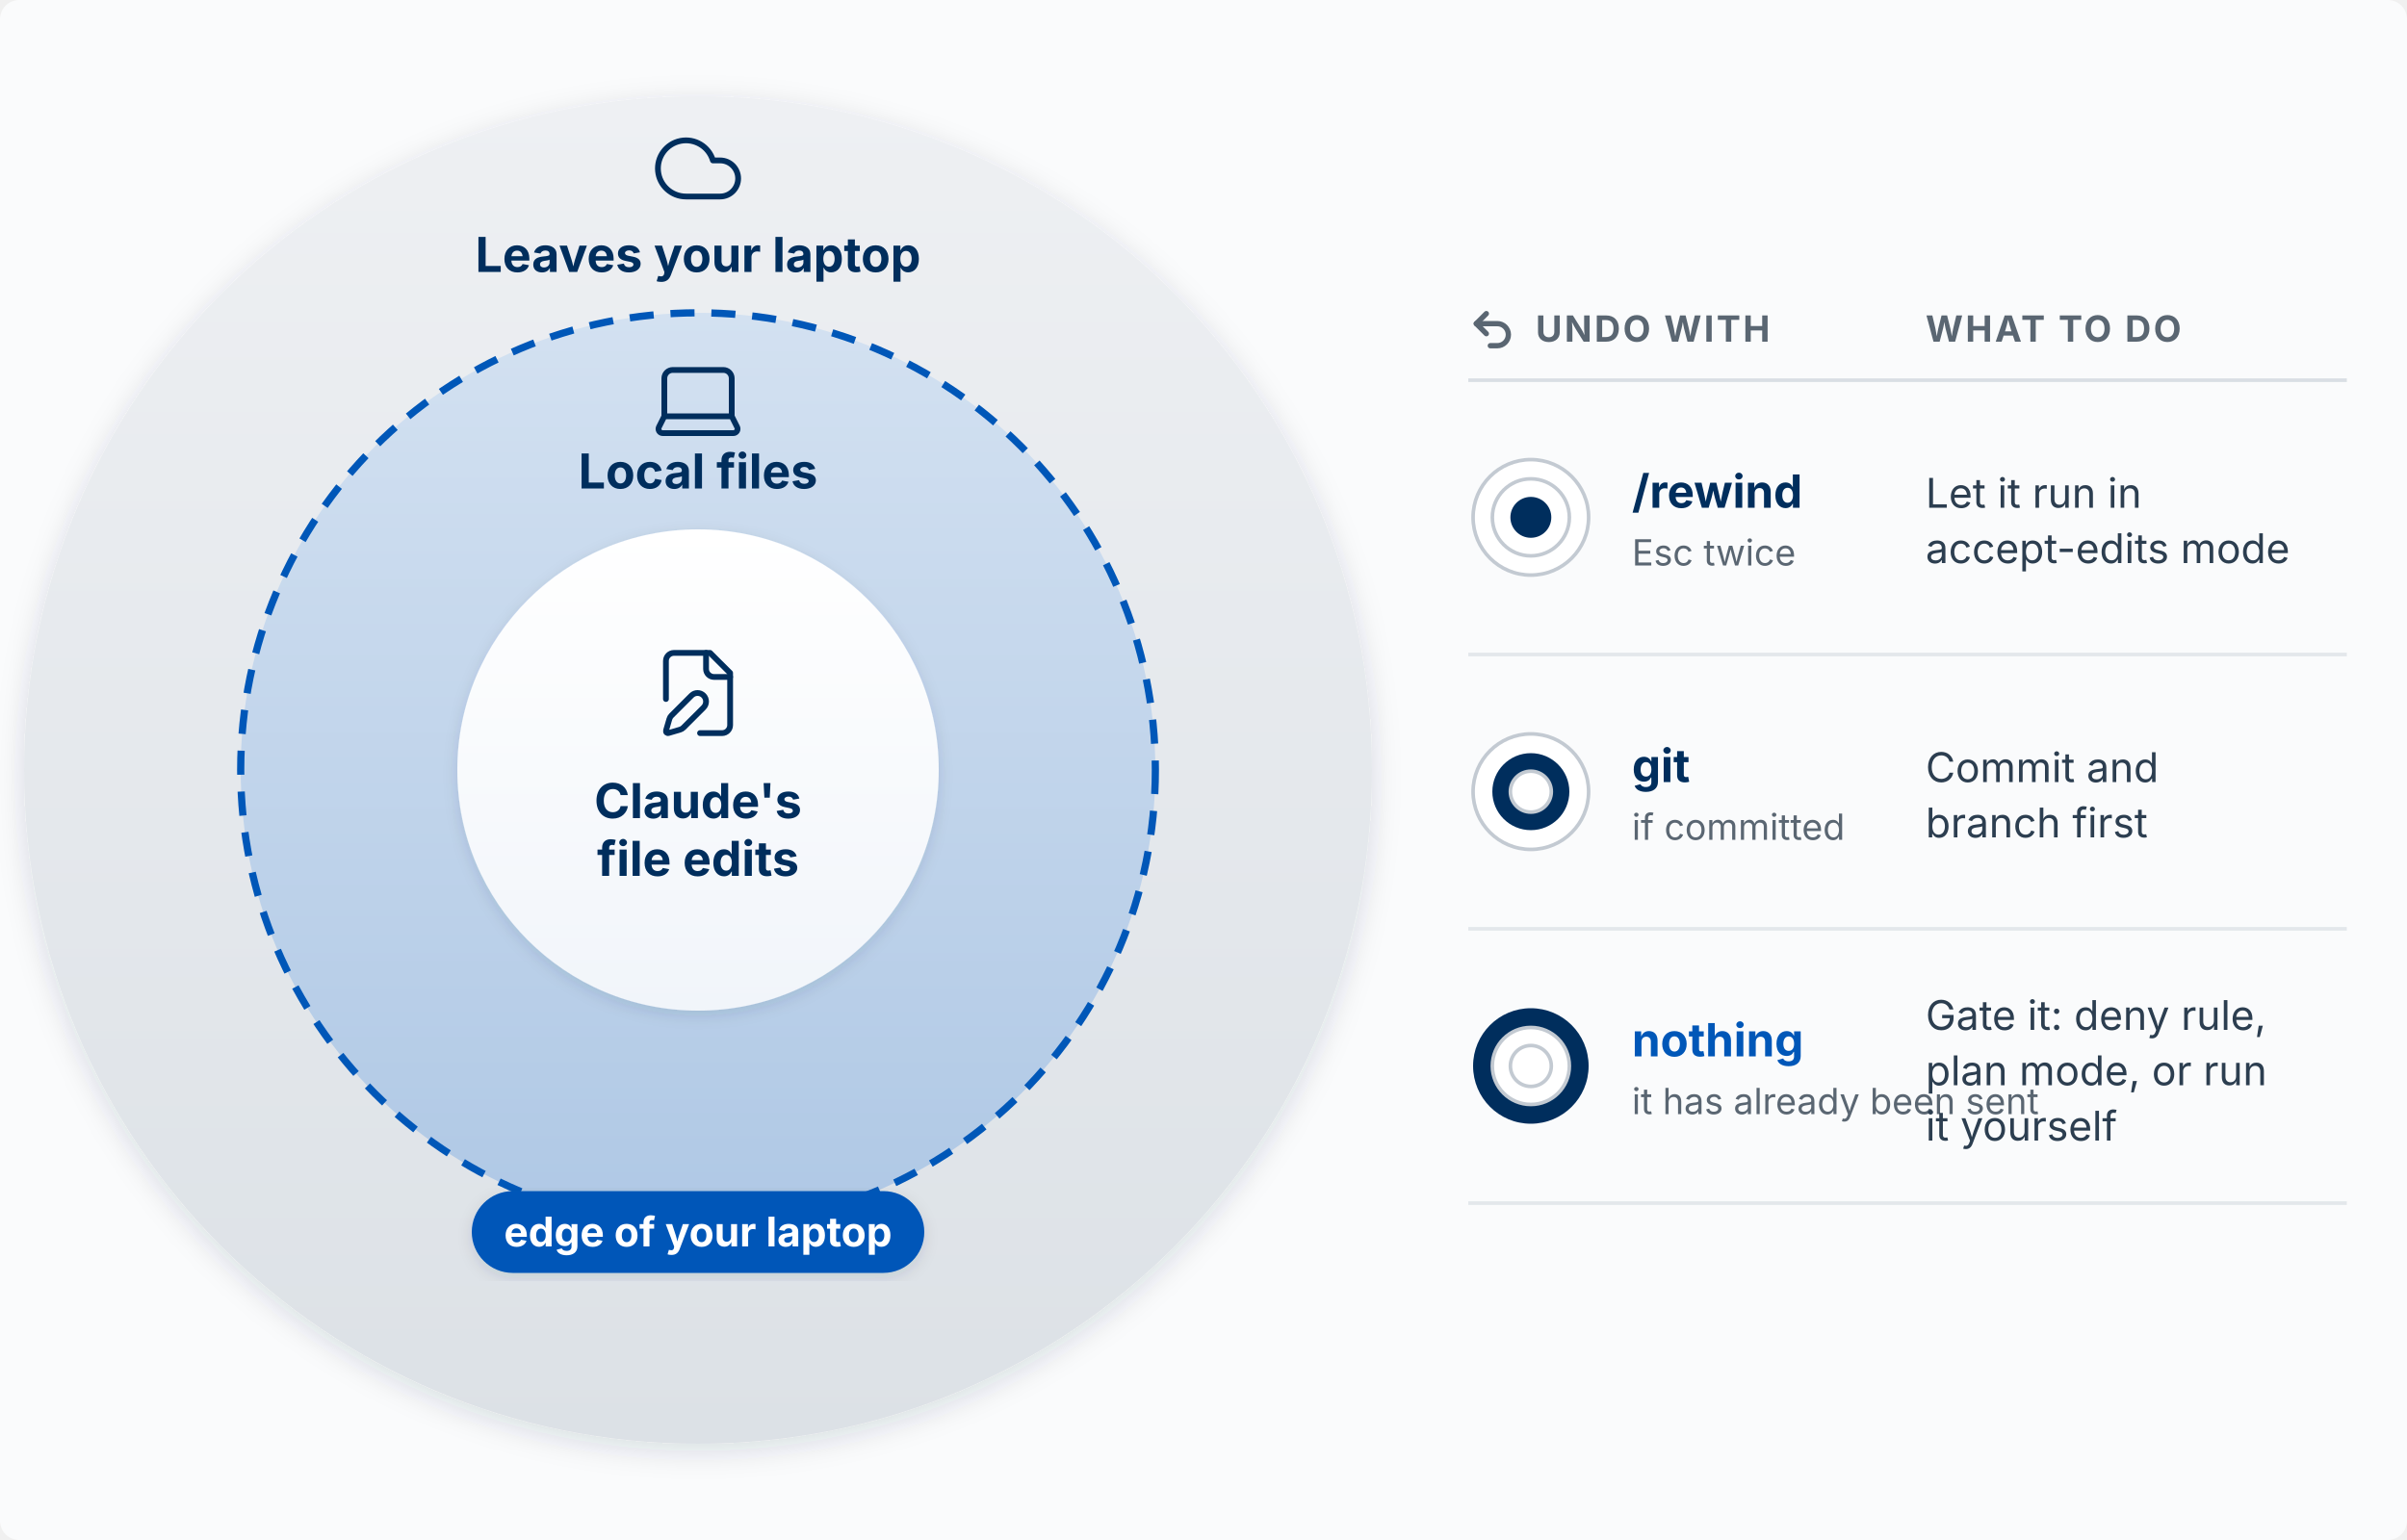
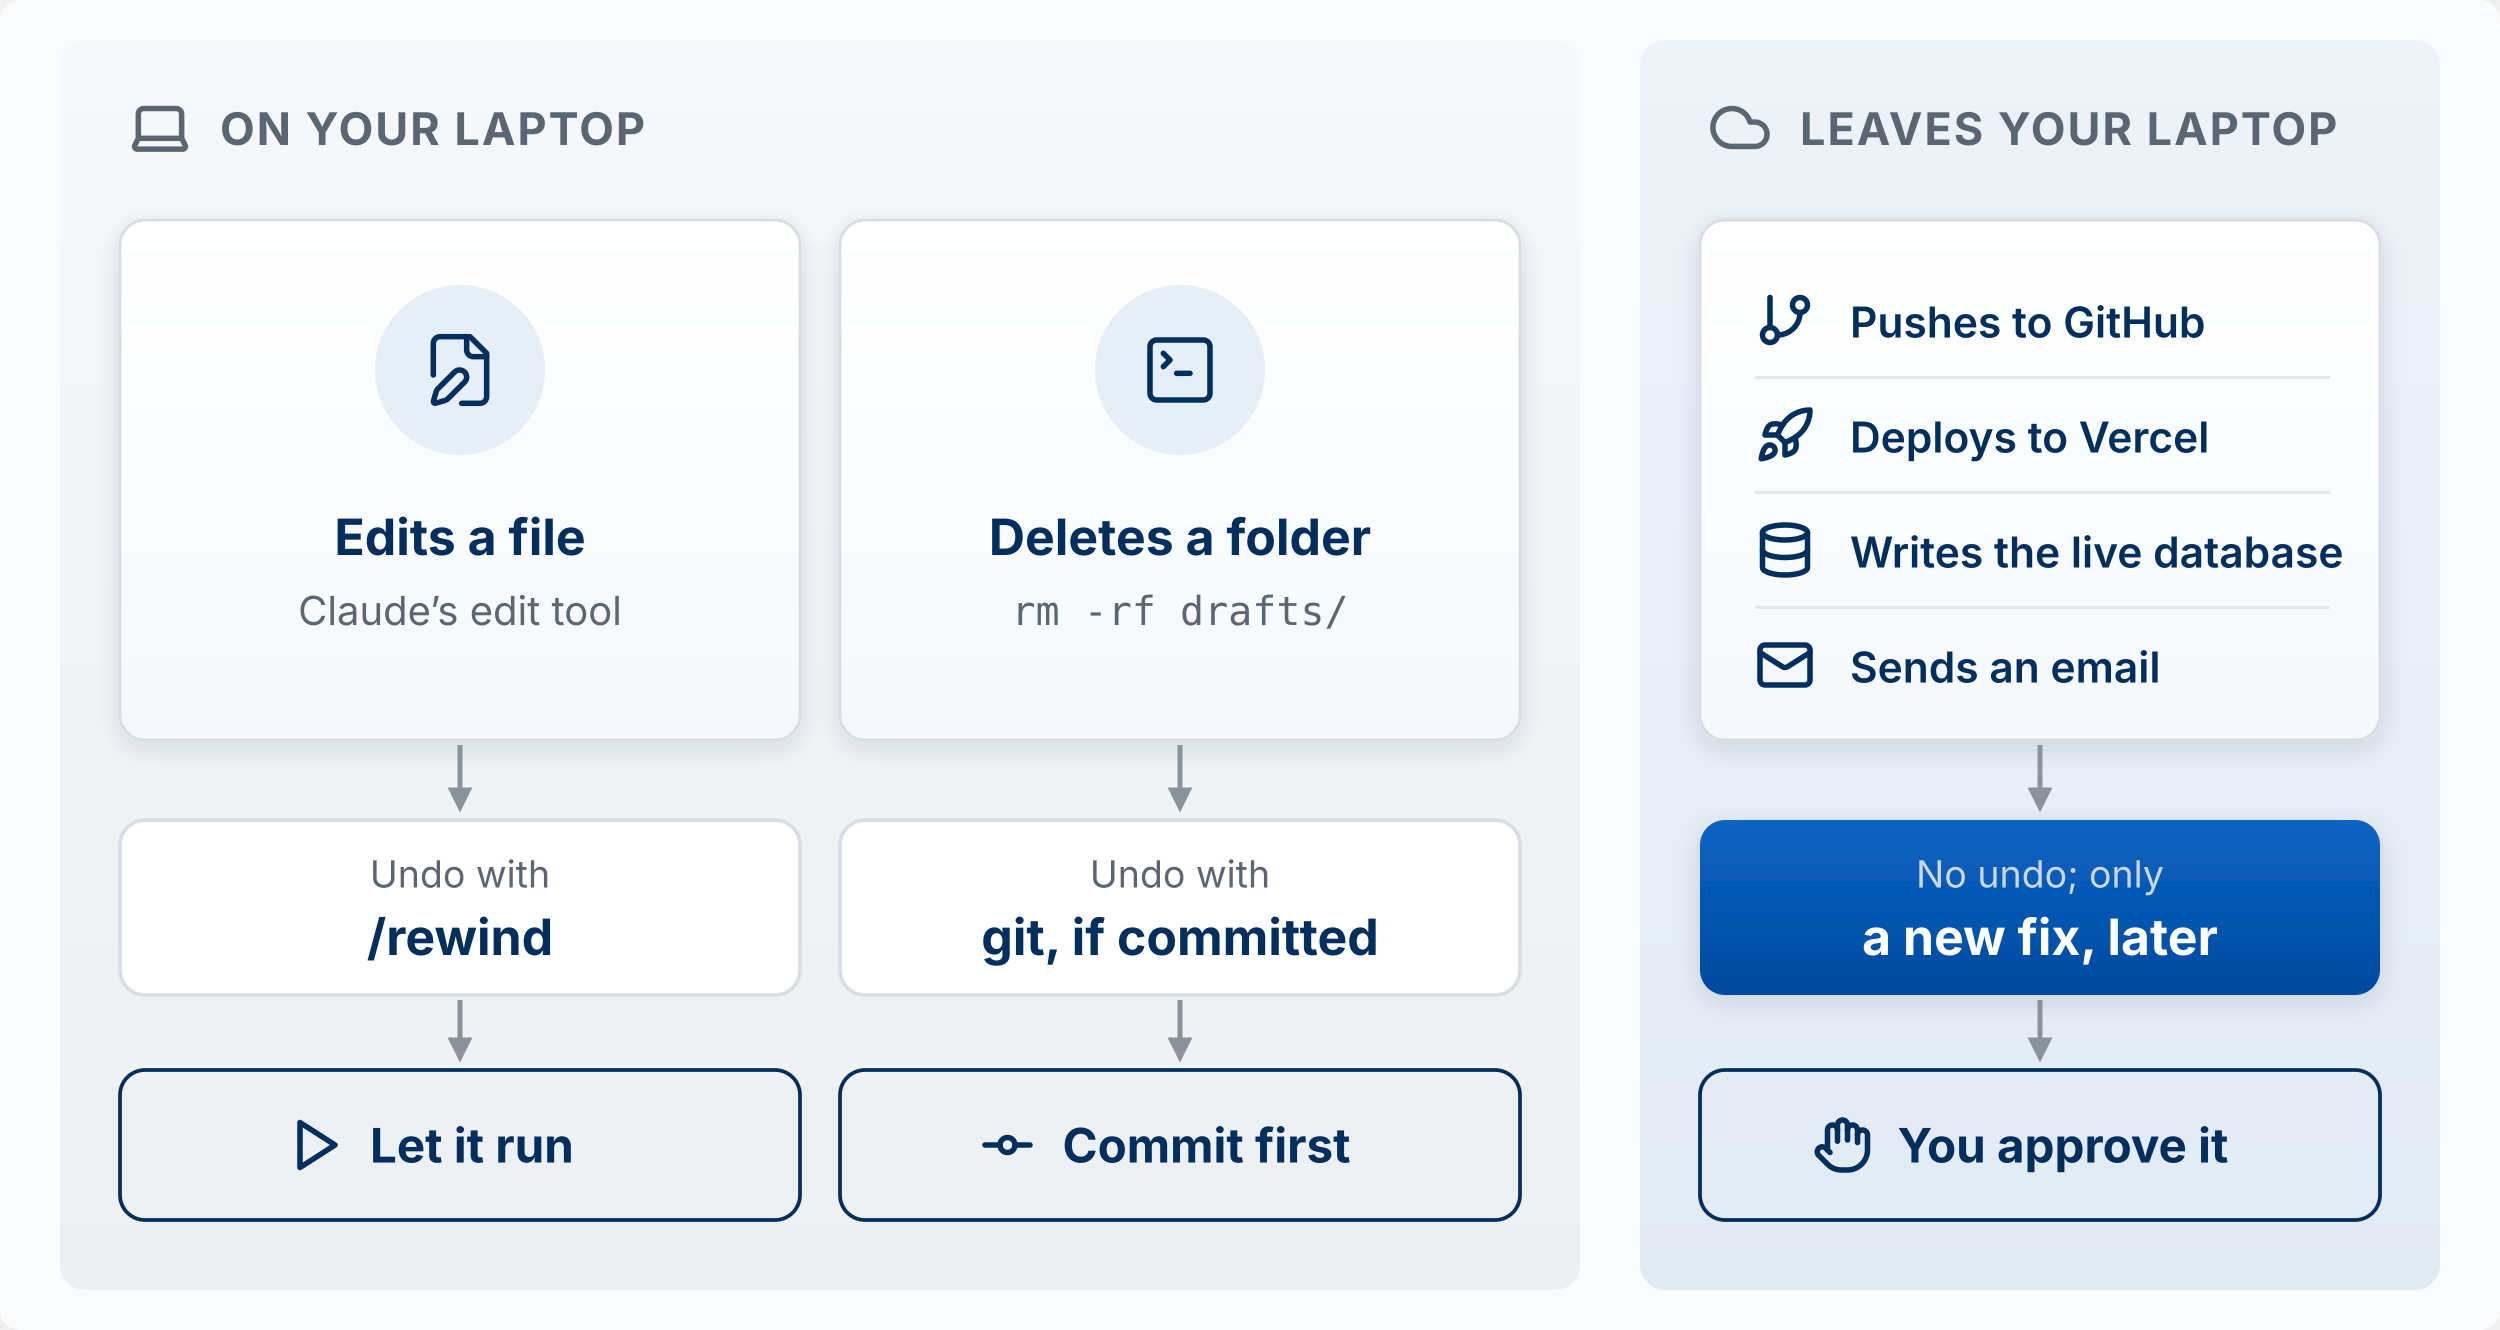
- <svg xmlns="http://www.w3.org/2000/svg" viewBox="0 0 1000 640" role="img" aria-labelledby="t4 d4" font-family="Inter, 'Helvetica Neue', Helvetica, Arial, sans-serif">
+ <svg xmlns="http://www.w3.org/2000/svg" viewBox="0 0 1000 532" role="img" aria-labelledby="t-br d-br" font-family="Inter, 'Helvetica Neue', Helvetica, Arial, sans-serif">
  <defs>
-     <linearGradient id="br-outer" x1="0" y1="0" x2="0" y2="1">
-       <stop offset="0%" stop-color="#EEF0F3" />
-       <stop offset="100%" stop-color="#DCE1E6" />
+     <linearGradient id="br-panel" x1="0" y1="0" x2="0" y2="1">
+       <stop offset="0%" stop-color="#F6F8FA" />
+       <stop offset="100%" stop-color="#EDF0F3" />
    </linearGradient>
-     <linearGradient id="br-mid" x1="0" y1="0" x2="0" y2="1">
-       <stop offset="0%" stop-color="#D3E1F1" />
-       <stop offset="100%" stop-color="#AFC8E5" />
+     <linearGradient id="br-panel2" x1="0" y1="0" x2="0" y2="1">
+       <stop offset="0%" stop-color="#EEF3F9" />
+       <stop offset="100%" stop-color="#E2EAF4" />
    </linearGradient>
-     <linearGradient id="br-inner" x1="0" y1="0" x2="0" y2="1">
+     <linearGradient id="br-card" x1="0" y1="0" x2="0" y2="1">
      <stop offset="0%" stop-color="#FFFFFF" />
-       <stop offset="100%" stop-color="#F1F5FA" />
+       <stop offset="100%" stop-color="#F5F8FC" />
    </linearGradient>
-     <filter id="br-shadow" x="-10%" y="-10%" width="120%" height="120%">
-       <feDropShadow dx="0" dy="3" stdDeviation="6" flood-color="#0a2e4d" flood-opacity="0.14" />
-     </filter>
-     <filter id="br-shadow-sm" x="-10%" y="-10%" width="120%" height="120%">
-       <feDropShadow dx="0" dy="2" stdDeviation="3" flood-color="#0a2e4d" flood-opacity="0.12" />
+     <linearGradient id="br-accent" x1="0" y1="0" x2="0" y2="1">
+       <stop offset="0%" stop-color="#0A63C4" />
+       <stop offset="100%" stop-color="#004A9E" />
+     </linearGradient>
+     <marker id="br-gray" viewBox="0 0 10 10" refX="7" refY="5" markerWidth="5" markerHeight="5" orient="auto">
+       <path d="M0,0 L10,5 L0,10 z" fill="#8A939C" />
+     </marker>
+     <filter id="br-shadow" x="-10%" y="-10%" width="120%" height="130%">
+       <feDropShadow dx="0" dy="3" stdDeviation="5" flood-color="#0a2e4d" flood-opacity="0.13" />
    </filter>
  </defs>
-   <rect x="0" y="0" width="1000" height="640" rx="8" fill="#FAFBFC" />
-   <circle cx="290" cy="320" r="280" fill="url(#br-outer)" filter="url(#br-shadow)" />
-   <circle cx="290" cy="320" r="190" fill="url(#br-mid)" />
-   <circle cx="290" cy="320" r="100" fill="url(#br-inner)" filter="url(#br-shadow-sm)" />
-   <g transform="translate(270.0,50.0) scale(1.6667)" fill="none" stroke="#002E5D" stroke-width="1.440" stroke-linecap="round" stroke-linejoin="round">
+   <rect x="0" y="0" width="1000" height="532" rx="8" fill="#FAFBFC" />
+   <rect x="24" y="16" width="608" height="500" rx="10" fill="url(#br-panel)" />
+   <g transform="translate(51,38) scale(1.083)" fill="none" stroke="#5A6672" stroke-width="2.03" stroke-linecap="round" stroke-linejoin="round">
+     <path d="M20 16V7a2 2 0 0 0-2-2H6a2 2 0 0 0-2 2v9m16 0H4m16 0 1.28 2.55a1 1 0 0 1-.9 1.45H3.62a1 1 0 0 1-.9-1.45L4 16" />
+   </g>
+   <text x="88" y="58" font-size="18" font-weight="700" fill="#5A6672" letter-spacing="0.8">ON YOUR LAPTOP</text>
+   <rect x="656" y="16" width="320" height="500" rx="10" fill="url(#br-panel2)" />
+   <g transform="translate(683,38) scale(1.083)" fill="none" stroke="#5A6672" stroke-width="2.03" stroke-linecap="round" stroke-linejoin="round">
    <path d="M17.5 19H9a7 7 0 1 1 6.71-9h1.79a4.5 4.5 0 1 1 0 9Z" />
  </g>
-   <text x="290" y="113" text-anchor="middle" font-size="20" font-weight="700" fill="#002E5D">Leaves your laptop</text>
-   <g transform="translate(269.0,145.0) scale(1.75)" fill="none" stroke="#002E5D" stroke-width="1.371" stroke-linecap="round" stroke-linejoin="round">
-     <path d="M20 16V7a2 2 0 0 0-2-2H6a2 2 0 0 0-2 2v9m16 0H4m16 0 1.28 2.55a1 1 0 0 1-.9 1.45H3.62a1 1 0 0 1-.9-1.45L4 16" />
-   </g>
-   <text x="290" y="203" text-anchor="middle" font-size="20" font-weight="700" fill="#002E5D">Local files</text>
-   <g transform="translate(270.0,268.0) scale(1.6667)" fill="none" stroke="#002E5D" stroke-width="1.440" stroke-linecap="round" stroke-linejoin="round">
+   <text x="720" y="58" font-size="18" font-weight="700" fill="#5A6672" letter-spacing="0.8">LEAVES YOUR LAPTOP</text>
+   <rect x="48" y="88" width="272" height="208" rx="10" fill="url(#br-card)" stroke="#D9DEE4" stroke-width="1.2" filter="url(#br-shadow)" />
+   <circle cx="184.0" cy="148" r="34" fill="#E6EEF7" />
+   <g transform="translate(168,132) scale(1.333)" fill="none" stroke="#002E5D" stroke-width="1.65" stroke-linecap="round" stroke-linejoin="round">
    <path d="M12.5 22H18a2 2 0 0 0 2-2V7l-5-5H6a2 2 0 0 0-2 2v9.5" />
    <path d="M14 2v4a2 2 0 0 0 2 2h4" />
    <path d="M13.378 15.626a1 1 0 1 0-3.004-3.004l-5.01 5.012a2 2 0 0 0-.506.854l-.837 2.87a.5.5 0 0 0 .62.62l2.87-.837a2 2 0 0 0 .854-.506z" />
  </g>
-   <text x="290" y="340" text-anchor="middle" font-size="20" font-weight="700" fill="#002E5D">Claude's</text>
-   <text x="290" y="364" text-anchor="middle" font-size="20" font-weight="700" fill="#002E5D">file edits</text>
-   <circle cx="290" cy="320" r="190" fill="none" stroke="#0057B8" stroke-width="3" stroke-dasharray="10 7" />
-   <rect x="196" y="495" width="188" height="34" rx="17" fill="#0057B8" filter="url(#br-shadow-sm)" />
-   <text x="290" y="518" text-anchor="middle" font-size="17" font-weight="700" fill="#FFFFFF">edge of your laptop</text>
-   <g transform="translate(610.0,127.0) scale(0.8333)" fill="none" stroke="#5A6672" stroke-width="2.640" stroke-linecap="round" stroke-linejoin="round">
-     <path d="M9 14 4 9l5-5" />
-     <path d="M4 9h10.5a5.5 5.5 0 0 1 5.5 5.5a5.5 5.5 0 0 1-5.5 5.5H11" />
+   <text x="184.0" y="222" text-anchor="middle" font-size="20" font-weight="700" fill="#002E5D">Edits a file</text>
+   <text x="184.0" y="250" text-anchor="middle" font-size="16" fill="#5A6672">Claude’s edit tool</text>
+   <rect x="336" y="88" width="272" height="208" rx="10" fill="url(#br-card)" stroke="#D9DEE4" stroke-width="1.2" filter="url(#br-shadow)" />
+   <circle cx="472.0" cy="148" r="34" fill="#E6EEF7" />
+   <g transform="translate(456,132) scale(1.333)" fill="none" stroke="#002E5D" stroke-width="1.65" stroke-linecap="round" stroke-linejoin="round">
+     <path d="m7 11 2-2-2-2" />
+     <path d="M11 13h4" />
+     <rect width="18" height="18" x="3" y="3" rx="2" ry="2" />
  </g>
-   <text x="638" y="142" font-size="15" font-weight="700" fill="#5A6672" letter-spacing="1">UNDO WITH</text>
-   <text x="800" y="142" font-size="15" font-weight="700" fill="#5A6672" letter-spacing="1">WHAT TO DO</text>
-   <line x1="610" y1="158" x2="975" y2="158" stroke="#D9DEE4" stroke-width="1.5" />
-   <circle cx="636" cy="215" r="24" fill="#FFFFFF" stroke="#C3CAD2" stroke-width="1.5" />
-   <circle cx="636" cy="215" r="16" fill="#FFFFFF" stroke="#C3CAD2" stroke-width="1.5" />
-   <circle cx="636" cy="215" r="8.5" fill="#002E5D" />
-   <text x="678" y="211" font-size="19" font-weight="700" fill="#002E5D">/rewind</text>
-   <text x="678" y="235" font-size="15" fill="#5A6672">Esc twice</text>
-   <text x="800" y="211" font-size="17" fill="#2C3E50">Let it run in</text>
-   <text x="800" y="234" font-size="17" fill="#2C3E50">accept-edits mode</text>
-   <line x1="610" y1="272" x2="975" y2="272" stroke="#E3E7EB" stroke-width="1.5" />
-   <circle cx="636" cy="329" r="24" fill="#FFFFFF" stroke="#C3CAD2" stroke-width="1.5" />
-   <circle cx="636" cy="329" r="16" fill="#002E5D" />
-   <circle cx="636" cy="329" r="8.5" fill="#FFFFFF" stroke="#C3CAD2" stroke-width="1.5" />
-   <text x="678" y="325" font-size="19" font-weight="700" fill="#002E5D">git</text>
-   <text x="678" y="349" font-size="15" fill="#5A6672">if committed</text>
-   <text x="800" y="325" font-size="17" fill="#2C3E50">Commit and</text>
-   <text x="800" y="348" font-size="17" fill="#2C3E50">branch first</text>
-   <line x1="610" y1="386" x2="975" y2="386" stroke="#E3E7EB" stroke-width="1.5" />
-   <circle cx="636" cy="443" r="24" fill="#002E5D" />
-   <circle cx="636" cy="443" r="16" fill="#FFFFFF" stroke="#C3CAD2" stroke-width="1.5" />
-   <circle cx="636" cy="443" r="8.5" fill="#FFFFFF" stroke="#C3CAD2" stroke-width="1.5" />
-   <text x="678" y="439" font-size="19" font-weight="700" fill="#0057B8">nothing</text>
-   <text x="678" y="463" font-size="15" fill="#5A6672">it has already been sent</text>
-   <text x="800" y="428" font-size="17" fill="#2C3E50">Gate it: deny rule,</text>
-   <text x="800" y="451" font-size="17" fill="#2C3E50">plan mode, or run</text>
-   <text x="800" y="474" font-size="17" fill="#2C3E50">it yourself</text>
-   <line x1="610" y1="500" x2="975" y2="500" stroke="#E3E7EB" stroke-width="1.5" />
+   <text x="472.0" y="222" text-anchor="middle" font-size="20" font-weight="700" fill="#002E5D">Deletes a folder</text>
+   <text x="472.0" y="250" text-anchor="middle" font-size="16" fill="#5A6672" font-family="Menlo, Consolas, monospace">rm -rf drafts/</text>
+   <rect x="680" y="88" width="272" height="208" rx="10" fill="url(#br-card)" stroke="#D9DEE4" stroke-width="1.2" filter="url(#br-shadow)" />
+   <g transform="translate(702,116) scale(1)" fill="none" stroke="#002E5D" stroke-width="2.2" stroke-linecap="round" stroke-linejoin="round">
+     <line x1="6" x2="6" y1="3" y2="15" />
+     <circle cx="18" cy="6" r="3" />
+     <circle cx="6" cy="18" r="3" />
+     <path d="M18 9a9 9 0 0 1-9 9" />
+   </g>
+   <text x="740" y="135" font-size="17" font-weight="600" fill="#002E5D">Pushes to GitHub</text>
+   <line x1="702" y1="151" x2="932" y2="151" stroke="#E3E7EB" stroke-width="1.2" />
+   <g transform="translate(702,162) scale(1)" fill="none" stroke="#002E5D" stroke-width="2.2" stroke-linecap="round" stroke-linejoin="round">
+     <path d="M4.5 16.5c-1.5 1.26-2 5-2 5s3.74-.5 5-2c.71-.84.7-2.13-.09-2.91a2.18 2.18 0 0 0-2.91-.09z" />
+     <path d="m12 15-3-3a22 22 0 0 1 2-3.95A12.88 12.88 0 0 1 22 2c0 2.72-.78 7.5-6 11a22.35 22.35 0 0 1-4 2z" />
+     <path d="M9 12H4s.55-3.03 2-4c1.62-1.08 5 0 5 0" />
+     <path d="M12 15v5s3.03-.55 4-2c1.08-1.62 0-5 0-5" />
+   </g>
+   <text x="740" y="181" font-size="17" font-weight="600" fill="#002E5D">Deploys to Vercel</text>
+   <line x1="702" y1="197" x2="932" y2="197" stroke="#E3E7EB" stroke-width="1.2" />
+   <g transform="translate(702,208) scale(1)" fill="none" stroke="#002E5D" stroke-width="2.2" stroke-linecap="round" stroke-linejoin="round">
+     <ellipse cx="12" cy="5" rx="9" ry="3" />
+     <path d="M3 5V19A9 3 0 0 0 21 19V5" />
+     <path d="M3 12A9 3 0 0 0 21 12" />
+   </g>
+   <text x="740" y="227" font-size="17" font-weight="600" fill="#002E5D">Writes the live database</text>
+   <line x1="702" y1="243" x2="932" y2="243" stroke="#E3E7EB" stroke-width="1.2" />
+   <g transform="translate(702,254) scale(1)" fill="none" stroke="#002E5D" stroke-width="2.2" stroke-linecap="round" stroke-linejoin="round">
+     <rect width="20" height="16" x="2" y="4" rx="2" />
+     <path d="m22 7-8.97 5.7a1.94 1.94 0 0 1-2.06 0L2 7" />
+   </g>
+   <text x="740" y="273" font-size="17" font-weight="600" fill="#002E5D">Sends an email</text>
+   <line x1="184.0" y1="298" x2="184.0" y2="322" stroke="#8A939C" stroke-width="2" marker-end="url(#br-gray)" />
+   <rect x="48" y="328" width="272" height="70" rx="10" fill="#FFFFFF" stroke="#D9DEE4" stroke-width="1.5" />
+   <text x="184.0" y="355" text-anchor="middle" font-size="15" fill="#5A6672">Undo with</text>
+   <text x="184.0" y="382" text-anchor="middle" font-size="20" font-weight="700" fill="#002E5D">/rewind</text>
+   <line x1="472.0" y1="298" x2="472.0" y2="322" stroke="#8A939C" stroke-width="2" marker-end="url(#br-gray)" />
+   <rect x="336" y="328" width="272" height="70" rx="10" fill="#FFFFFF" stroke="#D9DEE4" stroke-width="1.5" />
+   <text x="472.0" y="355" text-anchor="middle" font-size="15" fill="#5A6672">Undo with</text>
+   <text x="472.0" y="382" text-anchor="middle" font-size="20" font-weight="700" fill="#002E5D">git, if committed</text>
+   <line x1="816.0" y1="298" x2="816.0" y2="322" stroke="#8A939C" stroke-width="2" marker-end="url(#br-gray)" />
+   <rect x="680" y="328" width="272" height="70" rx="10" fill="url(#br-accent)" filter="url(#br-shadow)" />
+   <text x="816.0" y="355" text-anchor="middle" font-size="15" fill="#C9D8EA">No undo; only</text>
+   <text x="816.0" y="382" text-anchor="middle" font-size="20" font-weight="700" fill="#FFFFFF">a new fix, later</text>
+   <line x1="184.0" y1="400" x2="184.0" y2="422" stroke="#8A939C" stroke-width="2" marker-end="url(#br-gray)" />
+   <rect x="48" y="428" width="272" height="60" rx="10" fill="none" stroke="#002E5D" stroke-width="1.5" />
+   <g transform="translate(114,446) scale(1)" fill="none" stroke="#002E5D" stroke-width="2.2" stroke-linecap="round" stroke-linejoin="round">
+     <polygon points="6 3 20 12 6 21 6 3" />
+   </g>
+   <text x="148" y="465" font-size="19" font-weight="700" fill="#002E5D">Let it run</text>
+   <line x1="472.0" y1="400" x2="472.0" y2="422" stroke="#8A939C" stroke-width="2" marker-end="url(#br-gray)" />
+   <rect x="336" y="428" width="272" height="60" rx="10" fill="none" stroke="#002E5D" stroke-width="1.5" />
+   <g transform="translate(391,446) scale(1)" fill="none" stroke="#002E5D" stroke-width="2.2" stroke-linecap="round" stroke-linejoin="round">
+     <circle cx="12" cy="12" r="3" />
+     <line x1="3" x2="9" y1="12" y2="12" />
+     <line x1="15" x2="21" y1="12" y2="12" />
+   </g>
+   <text x="425" y="465" font-size="19" font-weight="700" fill="#002E5D">Commit first</text>
+   <line x1="816.0" y1="400" x2="816.0" y2="422" stroke="#8A939C" stroke-width="2" marker-end="url(#br-gray)" />
+   <rect x="680" y="428" width="272" height="60" rx="10" fill="none" stroke="#002E5D" stroke-width="1.5" />
+   <g transform="translate(725,446) scale(1)" fill="none" stroke="#002E5D" stroke-width="2.2" stroke-linecap="round" stroke-linejoin="round">
+     <path d="M18 11V6a2 2 0 0 0-2-2a2 2 0 0 0-2 2" />
+     <path d="M14 10V4a2 2 0 0 0-2-2a2 2 0 0 0-2 2v2" />
+     <path d="M10 10.5V6a2 2 0 0 0-2-2a2 2 0 0 0-2 2v8" />
+     <path d="M18 8a2 2 0 1 1 4 0v6a8 8 0 0 1-8 8h-2c-2.8 0-4.5-.86-5.99-2.34l-3.6-3.6a2 2 0 0 1 2.83-2.82L7 15" />
+   </g>
+   <text x="759" y="465" font-size="19" font-weight="700" fill="#002E5D">You approve it</text>
</svg>
